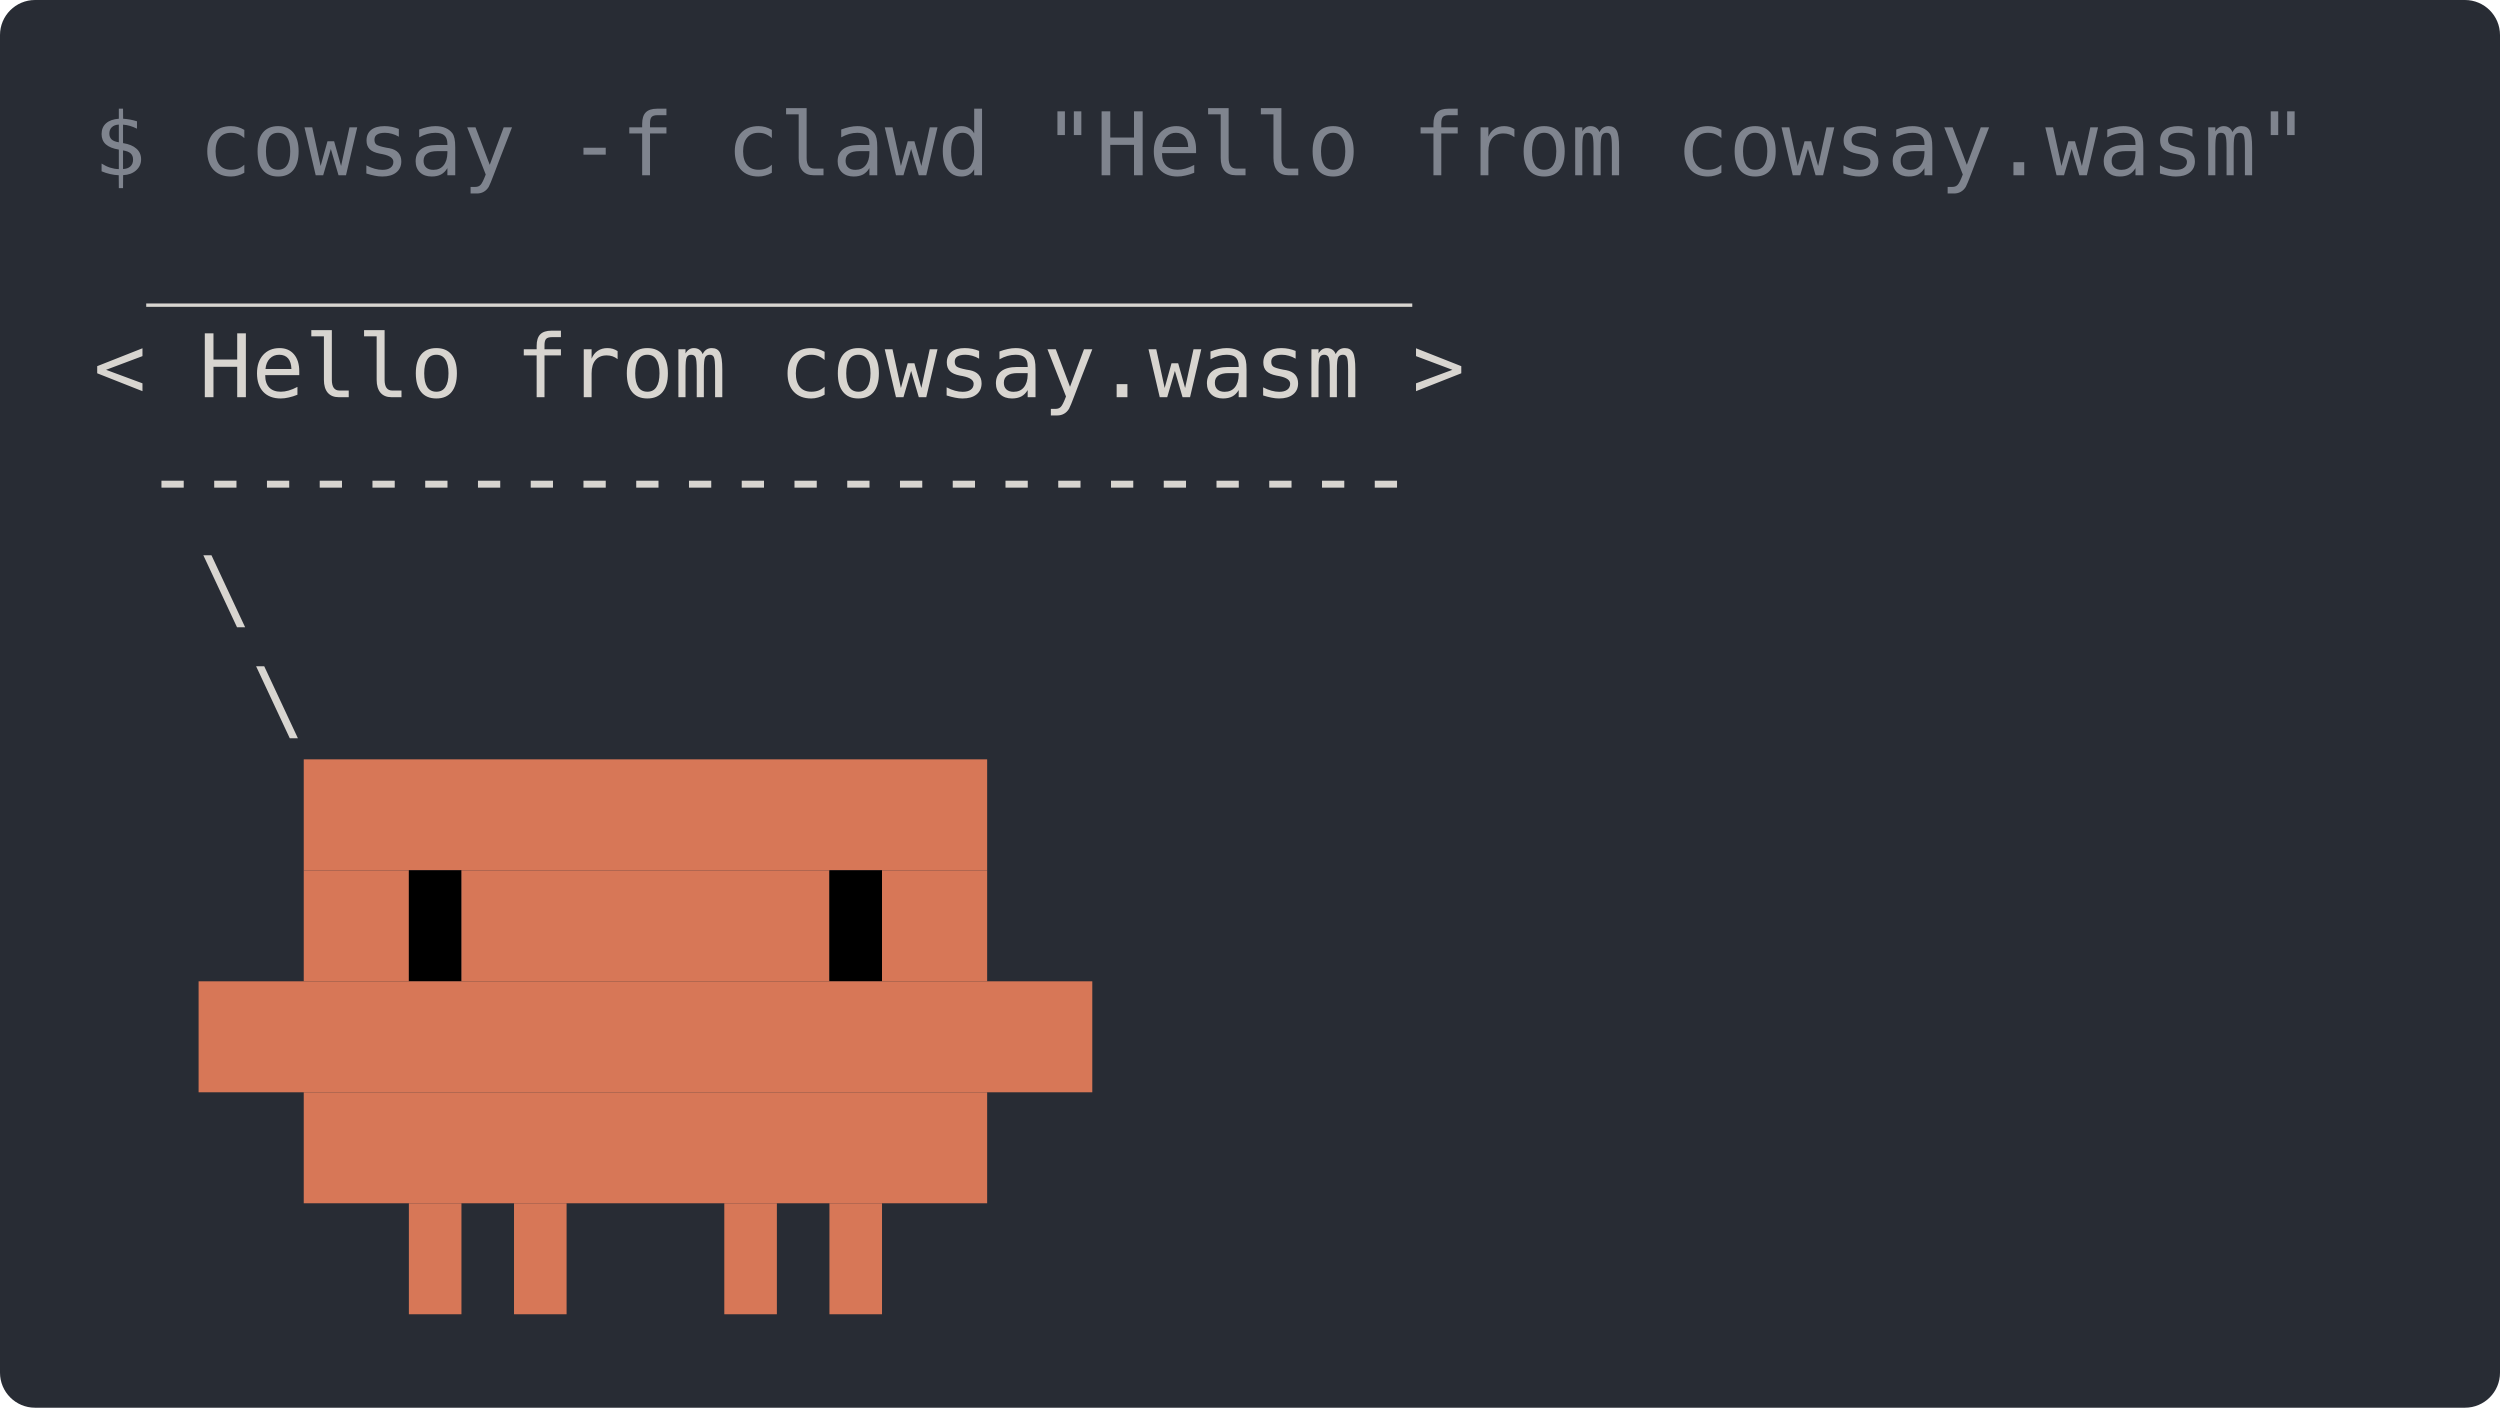
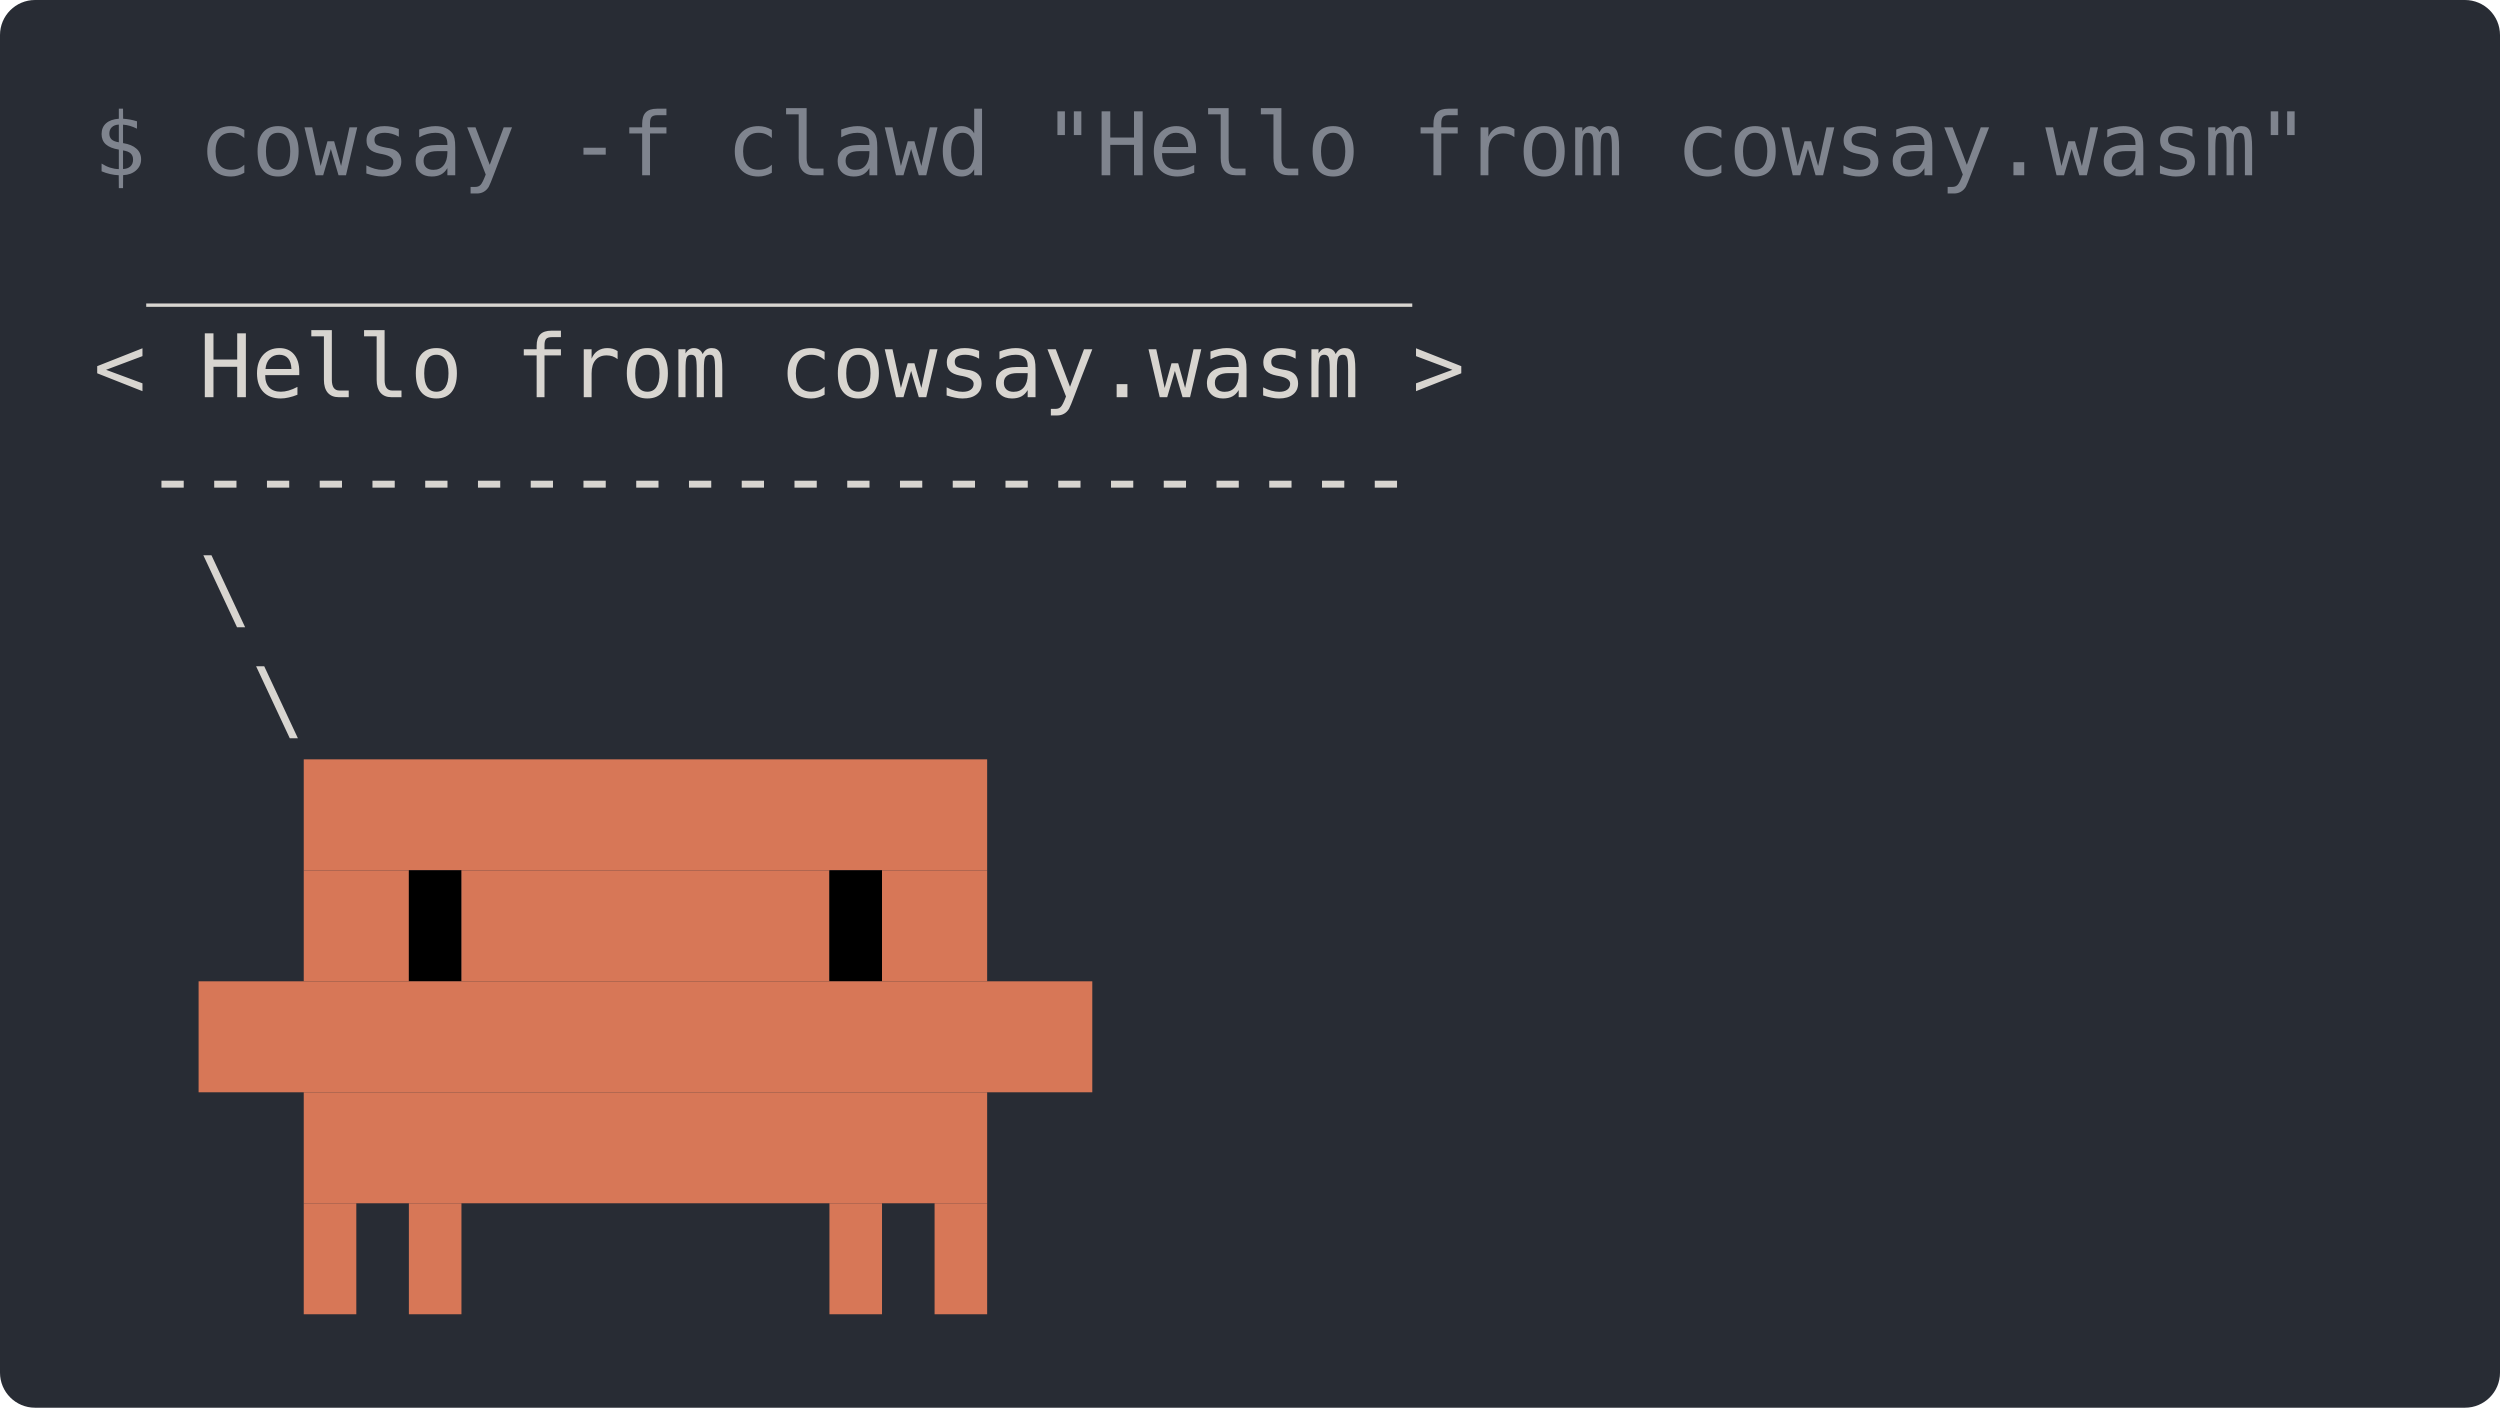
<svg xmlns="http://www.w3.org/2000/svg" width="428" height="241" viewBox="0 0 428 241" font-family="ui-monospace, SFMono-Regular, Menlo, Consolas, monospace" font-size="15">
  <rect width="428" height="241" rx="6" fill="#282c34" />
  <text x="16" y="30" fill="#7f848e" xml:space="preserve" textLength="378" lengthAdjust="spacingAndGlyphs">$ cowsay -f clawd "Hello from cowsay.wasm"</text>
  <text x="16" y="49" fill="#d8d5d0" xml:space="preserve" textLength="234" lengthAdjust="spacingAndGlyphs"> ________________________ </text>
  <text x="16" y="68" fill="#d8d5d0" xml:space="preserve" textLength="234" lengthAdjust="spacingAndGlyphs">&lt; Hello from cowsay.wasm &gt;</text>
  <text x="16" y="87" fill="#d8d5d0" xml:space="preserve" textLength="234" lengthAdjust="spacingAndGlyphs"> ------------------------ </text>
  <text x="16" y="106" fill="#d8d5d0" xml:space="preserve" textLength="27" lengthAdjust="spacingAndGlyphs">  \</text>
  <text x="16" y="125" fill="#d8d5d0" xml:space="preserve" textLength="36" lengthAdjust="spacingAndGlyphs">   \</text>
  <rect x="52" y="130" width="117" height="19" fill="#d77757" />
  <rect x="52" y="149" width="18" height="19" fill="#d77757" />
  <rect x="70" y="149" width="9" height="19" fill="#000000" />
  <rect x="79" y="149" width="63" height="19" fill="#d77757" />
  <rect x="142" y="149" width="9" height="19" fill="#000000" />
  <rect x="151" y="149" width="18" height="19" fill="#d77757" />
  <rect x="34" y="168" width="153" height="19" fill="#d77757" />
  <rect x="52" y="187" width="117" height="19" fill="#d77757" />
+   <rect x="52" y="206" width="9" height="19" fill="#d77757" />
  <rect x="70" y="206" width="9" height="19" fill="#d77757" />
-   <rect x="88" y="206" width="9" height="19" fill="#d77757" />
-   <rect x="124" y="206" width="9" height="19" fill="#d77757" />
  <rect x="142" y="206" width="9" height="19" fill="#d77757" />
+   <rect x="160" y="206" width="9" height="19" fill="#d77757" />
</svg>
